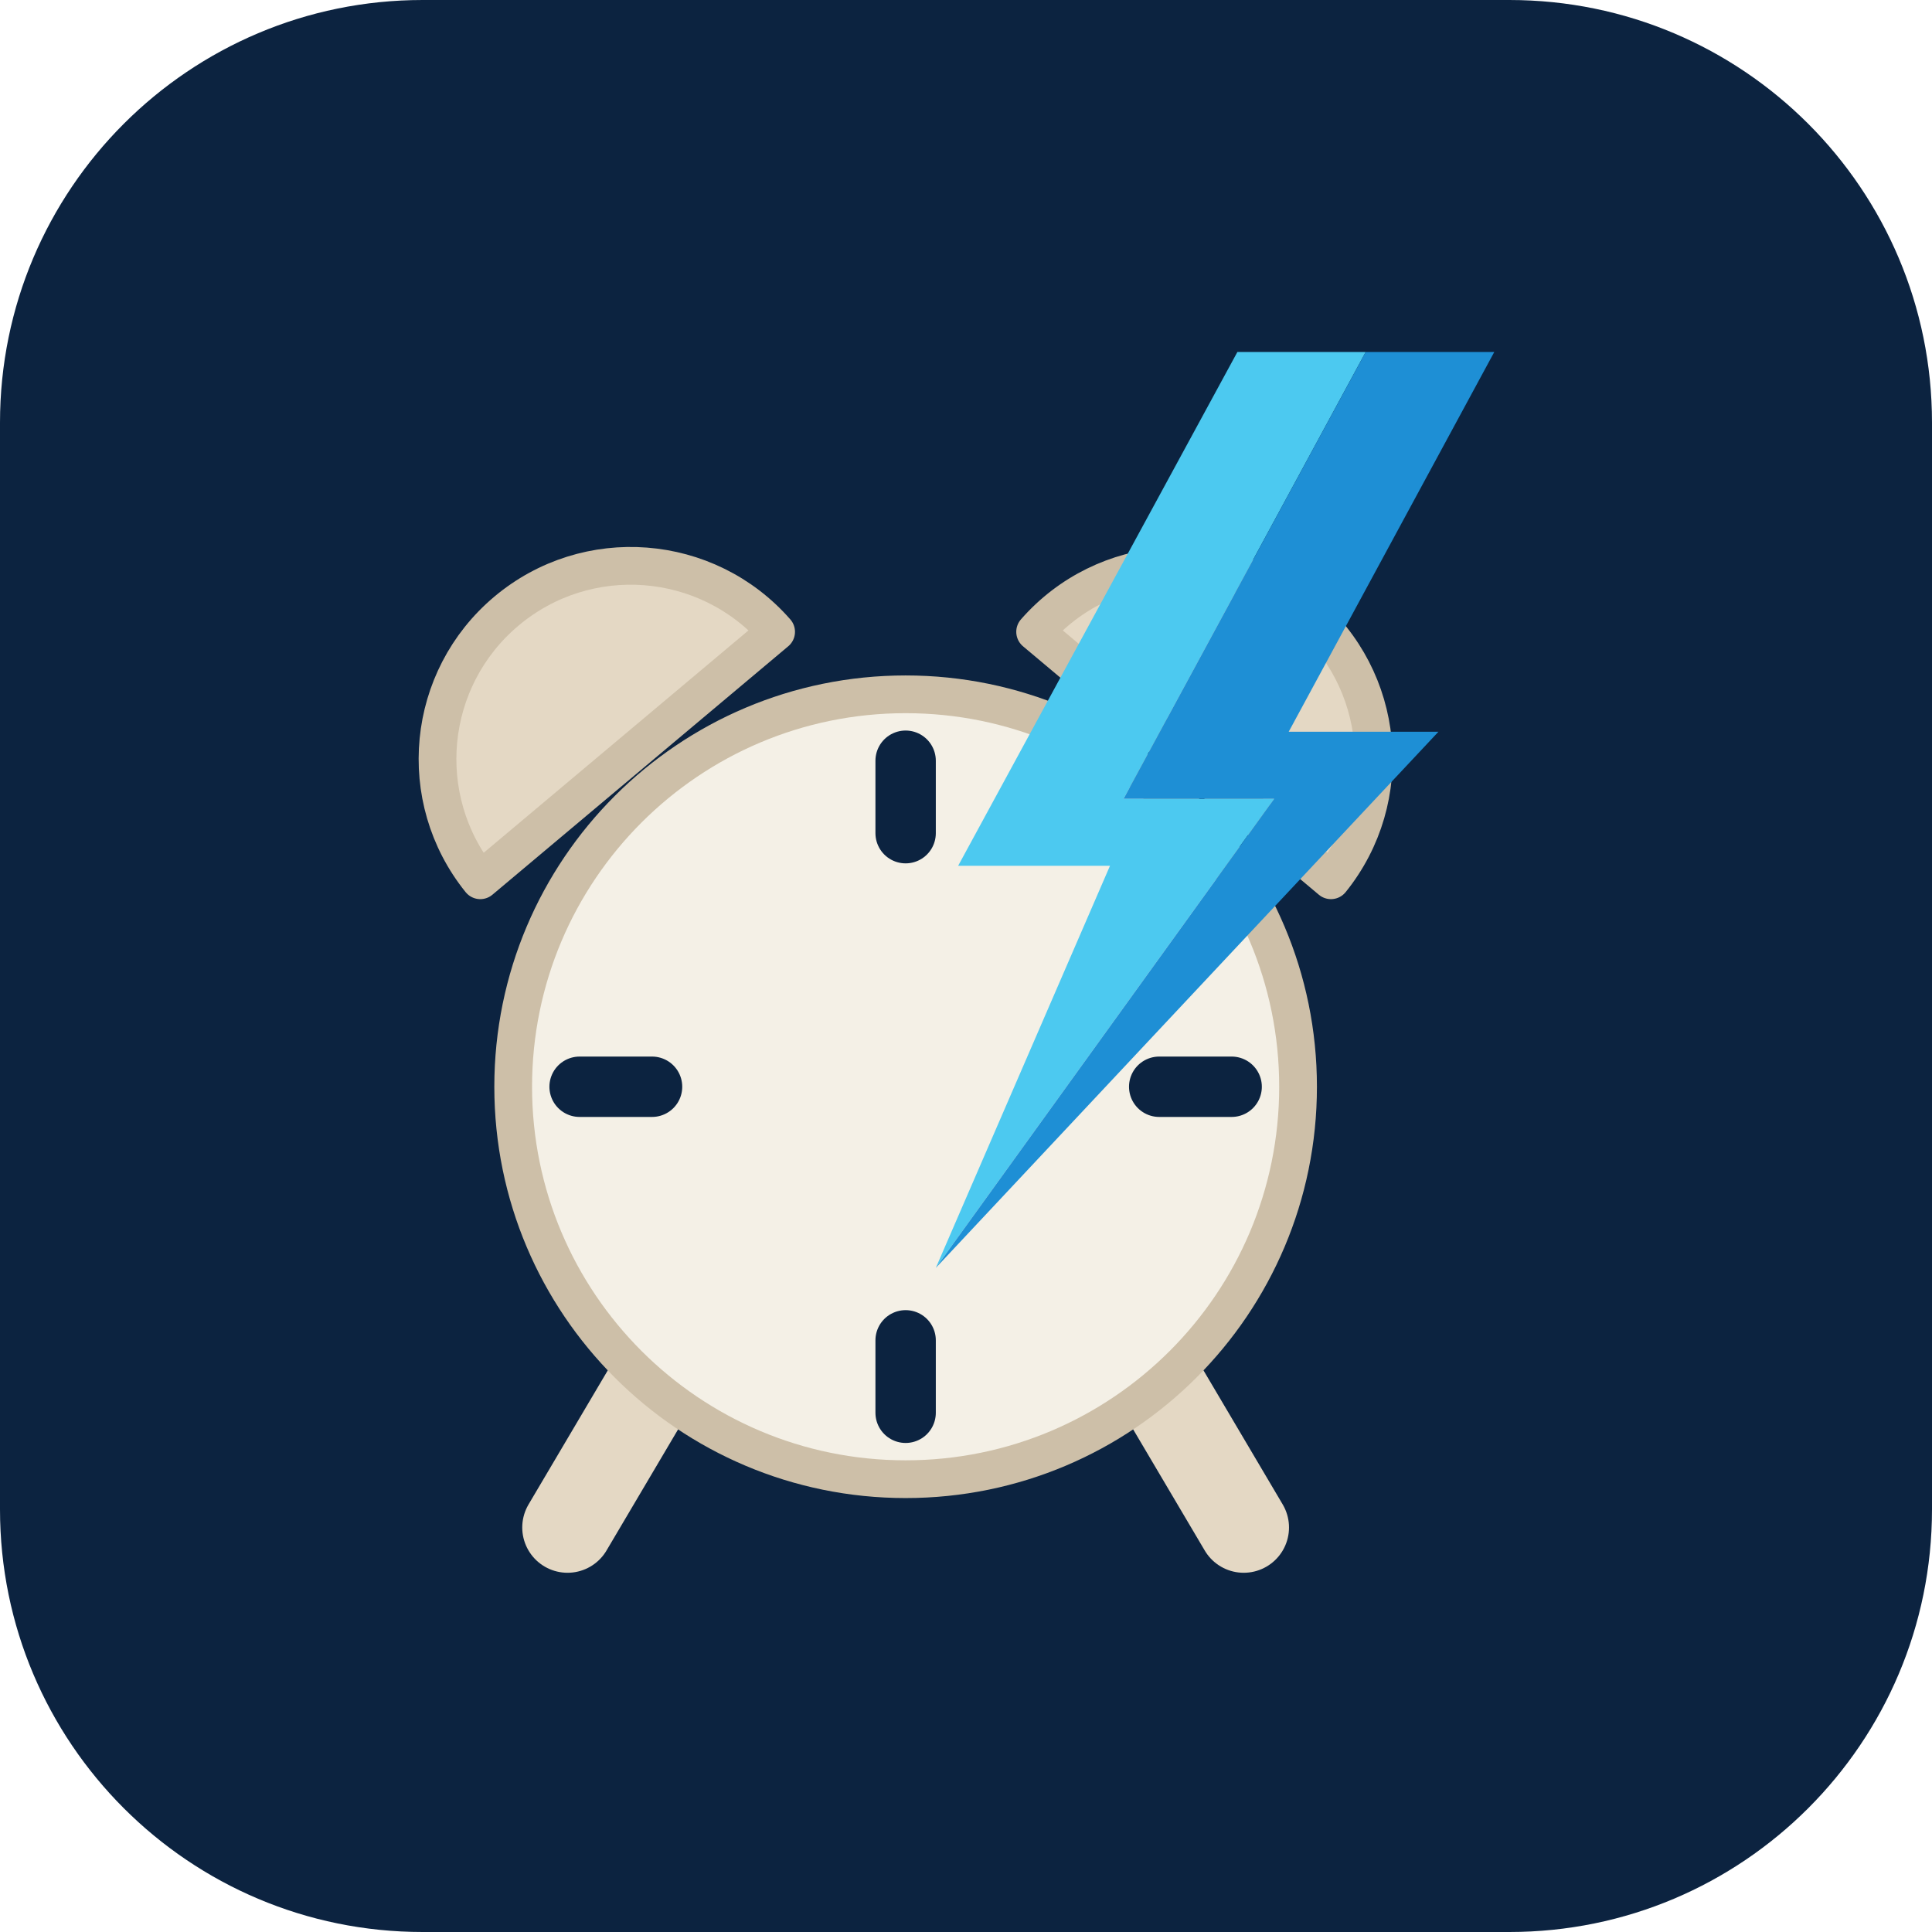
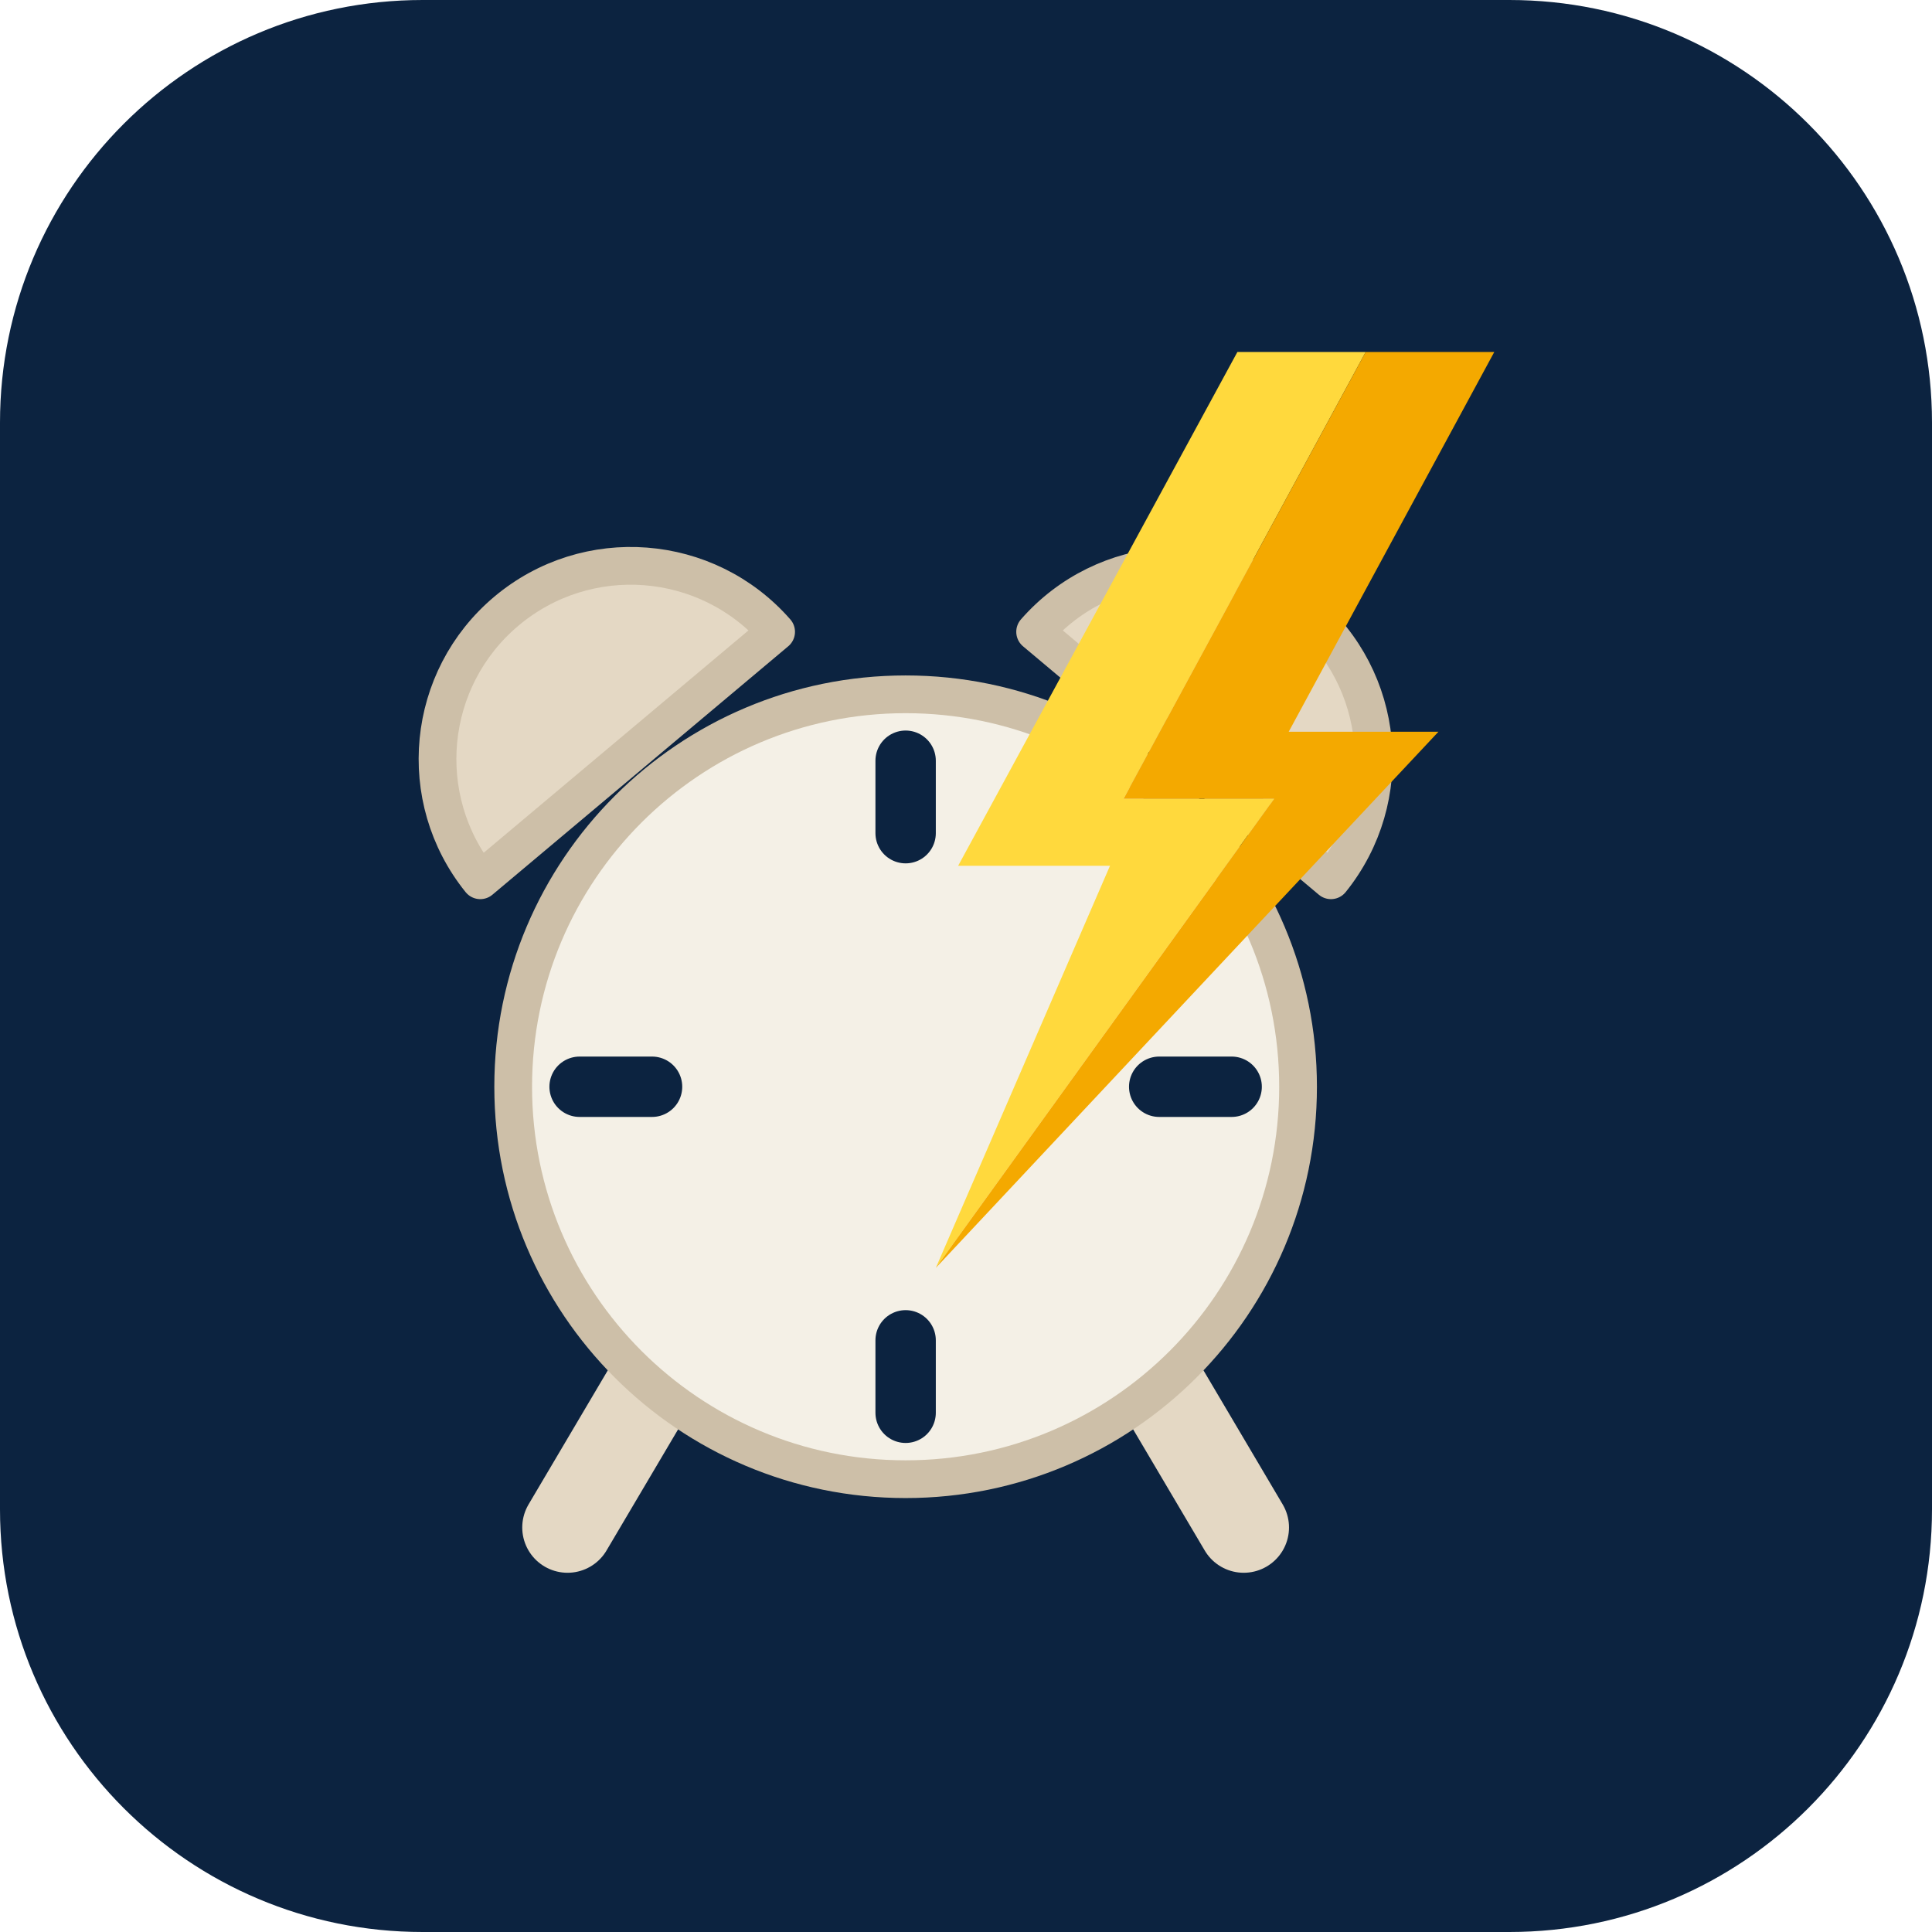
<svg xmlns="http://www.w3.org/2000/svg" viewBox="0 0 64 64" role="img" aria-label="BoltClock">
  <rect width="64" height="64" rx="14" fill="#0C2340" />
  <path fill="none" stroke="#E4D8C4" stroke-width="3" stroke-linecap="round" d="M21.4 46.2L18.8 50.6M38.6 46.2L41.2 50.6" />
  <path fill="#E4D8C4" stroke="#CDBFA8" stroke-width="1.25" stroke-linejoin="round" d="M15.91 29.16A6.4 6.4 0 0 1 25.71 20.93z" />
  <path fill="#E4D8C4" stroke="#CDBFA8" stroke-width="1.25" stroke-linejoin="round" d="M34.29 20.93A6.4 6.4 0 0 1 44.09 29.16z" />
  <circle cx="30" cy="36" r="13" fill="#F4F0E6" stroke="#CDBFA8" stroke-width="1.25" stroke-linejoin="round" />
  <path fill="none" stroke="#0C2340" stroke-width="2" stroke-linecap="round" d="M30 25.2V27.6M19.2 36H21.6M30 44.4V46.8M40.8 36H38.4" />
-   <path fill="#4CC9F0" d="M40.99 11.66 45.24 11.66 37.22 26.46 42.21 26.46 31 42 36.77 28.68 31.74 28.68z" />
-   <path fill="#1E8FD5" d="M45.24 11.66 49.5 11.66 42.69 24.24 47.65 24.24 31 42 42.21 26.46 37.22 26.46z" />
+   <path fill="#FFD93D" d="M40.99 11.66 45.24 11.66 37.22 26.46 42.21 26.46 31 42 36.77 28.68 31.74 28.68z" />
+   <path fill="#F4A900" d="M45.24 11.66 49.5 11.66 42.69 24.24 47.65 24.24 31 42 42.21 26.46 37.22 26.46z" />
</svg>
